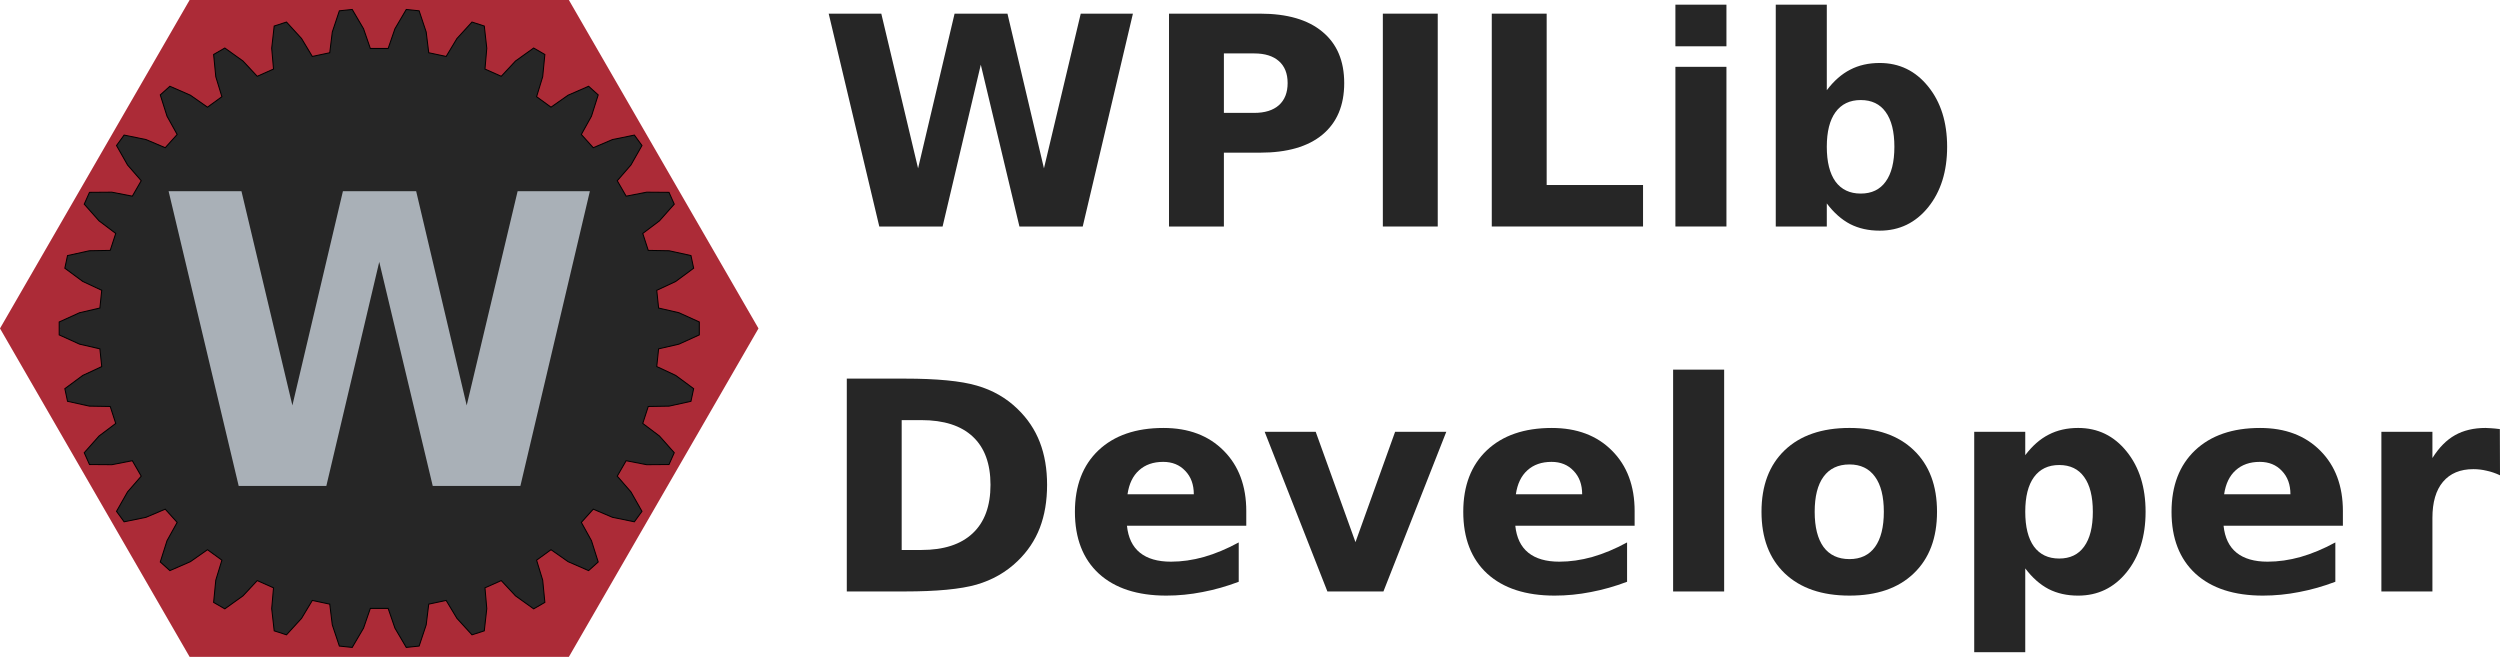
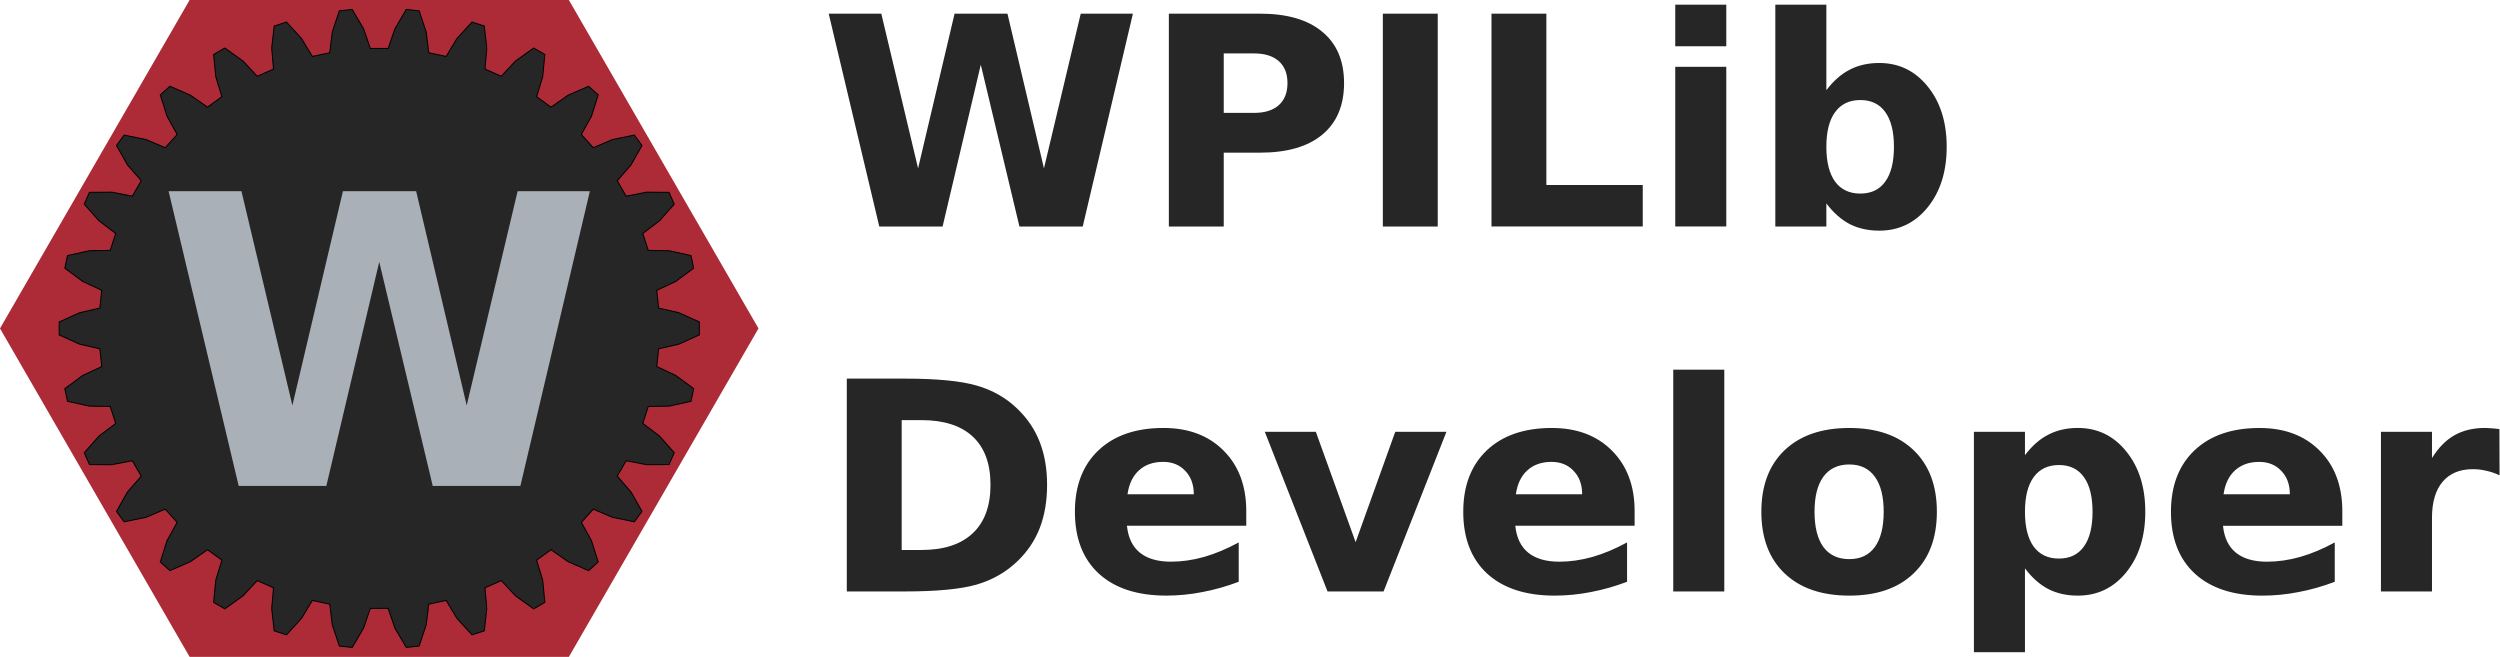
- <svg xmlns="http://www.w3.org/2000/svg" width="2465.961" height="647.928" viewBox="0 0 652.452 171.431" version="1.1" id="svg8">
-   <g style="display:inline" id="layer1" transform="translate(-6.345863,-91.74732)">
-     <path id="path32" d="m 154.809,263.178 -98.976,-10e-6 -49.488,-85.715 49.488,-85.715 98.976,4e-6 49.488,85.715 z" style="fill:#ac2b37;fill-opacity:1;stroke-width:0.278" />
+ <svg xmlns="http://www.w3.org/2000/svg" id="svg8" version="1.1" viewBox="0 0 652.452 171.431" height="647.928" width="2465.961">
+   <g transform="translate(-6.345863,-91.74732)" id="layer1" style="display:inline">
+     <path d="m 154.809,263.178 -98.976,-10e-6 -49.488,-85.715 49.488,-85.715 98.976,4e-6 49.488,85.715 z" id="path32" style="fill:#ac2b37;fill-opacity:1;stroke-width:0.278" />
  </g>
-   <g transform="translate(-6.345863,-6.413922)" style="display:inline" id="layer2">
-     <g transform="translate(105.3209,92.12939)" id="g848">
-       <path d="m 72.908,-5.325 5.308,1.226 5.312,2.412 v 3.375 l -5.312,2.412 -5.308,1.226 -0.486,4.626 4.938,2.302 4.694,3.464 -0.702,3.301 -5.697,1.255 -5.447,0.095 -1.437,4.423 4.351,3.279 3.872,4.364 -1.373,3.083 -5.834,0.043 -5.348,-1.04 -2.325,4.028 3.574,4.112 2.88,5.074 -1.984,2.73 -5.715,-1.171 -5.015,-2.129 -3.112,3.456 2.641,4.765 1.762,5.561 -2.508,2.258 -5.347,-2.334 -4.463,-3.125 -3.763,2.734 1.593,5.21 0.567,5.806 -2.922,1.687 -4.745,-3.394 -3.716,-3.985 -4.249,1.892 0.475,5.427 -0.652,5.797 -3.209,1.043 -3.935,-4.307 -2.806,-4.67 -4.549,0.967 -0.664,5.407 -1.843,5.535 -3.356,0.353 -2.954,-5.031 -1.774,-5.151 h -4.651 l -1.774,5.151 -2.954,5.031 -3.356,-0.353 -1.843,-5.535 -0.664,-5.407 -4.549,-0.967 -2.806,4.67 -3.935,4.307 -3.209,-1.043 -0.652,-5.797 0.475,-5.427 -4.249,-1.892 -3.716,3.985 -4.745,3.394 -2.922,-1.687 0.567,-5.806 1.593,-5.21 -3.763,-2.734 -4.463,3.125 -5.347,2.334 -2.508,-2.258 1.762,-5.561 2.641,-4.765 -3.112,-3.456 -5.015,2.129 -5.715,1.171 -1.984,-2.73 2.88,-5.074 3.574,-4.112 -2.325,-4.028 -5.348,1.04 -5.834,-0.043 -1.373,-3.083 3.872,-4.364 4.351,-3.279 -1.437,-4.423 -5.447,-0.095 -5.697,-1.255 -0.702,-3.301 4.694,-3.464 4.938,-2.302 -0.486,-4.626 -5.308,-1.226 -5.312,-2.412 v -3.375 l 5.312,-2.412 5.308,-1.226 0.486,-4.626 -4.938,-2.302 -4.694,-3.464 0.702,-3.301 5.697,-1.255 5.447,-0.095 1.437,-4.423 -4.351,-3.279 -3.872,-4.364 1.373,-3.083 5.834,-0.043 5.348,1.04 2.325,-4.028 -3.574,-4.112 -2.88,-5.074 1.984,-2.73 5.715,1.171 5.015,2.129 3.112,-3.456 -2.641,-4.765 -1.762,-5.561 2.508,-2.258 5.347,2.334 4.463,3.125 3.763,-2.734 -1.593,-5.21 -0.567,-5.806 2.922,-1.687 4.745,3.394 3.716,3.985 4.249,-1.892 -0.475,-5.427 0.652,-5.797 3.209,-1.043 3.935,4.307 2.806,4.67 4.549,-0.967 0.664,-5.407 1.843,-5.535 3.356,-0.353 2.954,5.031 1.774,5.151 h 4.651 l 1.774,-5.151 2.954,-5.031 3.356,0.353 1.843,5.535 0.664,5.407 4.549,0.967 2.806,-4.67 3.935,-4.307 3.209,1.043 0.652,5.797 -0.475,5.427 4.249,1.892 3.716,-3.985 4.745,-3.394 2.922,1.687 -0.567,5.806 -1.593,5.21 3.763,2.734 4.463,-3.125 5.347,-2.334 2.508,2.258 -1.762,5.561 -2.641,4.765 3.112,3.456 5.015,-2.129 5.715,-1.171 1.984,2.73 -2.88,5.074 -3.574,4.112 2.325,4.028 5.348,-1.04 5.834,0.043 1.373,3.083 -3.872,4.364 -4.351,3.279 1.437,4.423 5.447,0.095 5.697,1.255 0.702,3.301 -4.694,3.464 -4.938,2.302 z" style="fill:#262626;fill-opacity:1;stroke:#000000;stroke-width:0.265" id="path844" />
+   <g id="layer2" style="display:inline" transform="translate(-6.345863,-6.413922)">
+     <g id="g848" transform="translate(105.3209,92.12939)">
+       <path id="path844" style="fill:#262626;fill-opacity:1;stroke:#000000;stroke-width:0.265" d="m 72.908,-5.325 5.308,1.226 5.312,2.412 v 3.375 l -5.312,2.412 -5.308,1.226 -0.486,4.626 4.938,2.302 4.694,3.464 -0.702,3.301 -5.697,1.255 -5.447,0.095 -1.437,4.423 4.351,3.279 3.872,4.364 -1.373,3.083 -5.834,0.043 -5.348,-1.04 -2.325,4.028 3.574,4.112 2.88,5.074 -1.984,2.73 -5.715,-1.171 -5.015,-2.129 -3.112,3.456 2.641,4.765 1.762,5.561 -2.508,2.258 -5.347,-2.334 -4.463,-3.125 -3.763,2.734 1.593,5.21 0.567,5.806 -2.922,1.687 -4.745,-3.394 -3.716,-3.985 -4.249,1.892 0.475,5.427 -0.652,5.797 -3.209,1.043 -3.935,-4.307 -2.806,-4.67 -4.549,0.967 -0.664,5.407 -1.843,5.535 -3.356,0.353 -2.954,-5.031 -1.774,-5.151 h -4.651 l -1.774,5.151 -2.954,5.031 -3.356,-0.353 -1.843,-5.535 -0.664,-5.407 -4.549,-0.967 -2.806,4.67 -3.935,4.307 -3.209,-1.043 -0.652,-5.797 0.475,-5.427 -4.249,-1.892 -3.716,3.985 -4.745,3.394 -2.922,-1.687 0.567,-5.806 1.593,-5.21 -3.763,-2.734 -4.463,3.125 -5.347,2.334 -2.508,-2.258 1.762,-5.561 2.641,-4.765 -3.112,-3.456 -5.015,2.129 -5.715,1.171 -1.984,-2.73 2.88,-5.074 3.574,-4.112 -2.325,-4.028 -5.348,1.04 -5.834,-0.043 -1.373,-3.083 3.872,-4.364 4.351,-3.279 -1.437,-4.423 -5.447,-0.095 -5.697,-1.255 -0.702,-3.301 4.694,-3.464 4.938,-2.302 -0.486,-4.626 -5.308,-1.226 -5.312,-2.412 v -3.375 l 5.312,-2.412 5.308,-1.226 0.486,-4.626 -4.938,-2.302 -4.694,-3.464 0.702,-3.301 5.697,-1.255 5.447,-0.095 1.437,-4.423 -4.351,-3.279 -3.872,-4.364 1.373,-3.083 5.834,-0.043 5.348,1.04 2.325,-4.028 -3.574,-4.112 -2.88,-5.074 1.984,-2.73 5.715,1.171 5.015,2.129 3.112,-3.456 -2.641,-4.765 -1.762,-5.561 2.508,-2.258 5.347,2.334 4.463,3.125 3.763,-2.734 -1.593,-5.21 -0.567,-5.806 2.922,-1.687 4.745,3.394 3.716,3.985 4.249,-1.892 -0.475,-5.427 0.652,-5.797 3.209,-1.043 3.935,4.307 2.806,4.67 4.549,-0.967 0.664,-5.407 1.843,-5.535 3.356,-0.353 2.954,5.031 1.774,5.151 h 4.651 l 1.774,-5.151 2.954,-5.031 3.356,0.353 1.843,5.535 0.664,5.407 4.549,0.967 2.806,-4.67 3.935,-4.307 3.209,1.043 0.652,5.797 -0.475,5.427 4.249,1.892 3.716,-3.985 4.745,-3.394 2.922,1.687 -0.567,5.806 -1.593,5.21 3.763,2.734 4.463,-3.125 5.347,-2.334 2.508,2.258 -1.762,5.561 -2.641,4.765 3.112,3.456 5.015,-2.129 5.715,-1.171 1.984,2.73 -2.88,5.074 -3.574,4.112 2.325,4.028 5.348,-1.04 5.834,0.043 1.373,3.083 -3.872,4.364 -4.351,3.279 1.437,4.423 5.447,0.095 5.697,1.255 0.702,3.301 -4.694,3.464 -4.938,2.302 z" />
    </g>
  </g>
-   <g style="display:inline" transform="translate(-5.6377284e-4,13.26021)" id="layer3">
-     <g id="g7" style="display:inline" transform="translate(-6.345296,-32.93438)">
-       <path id="path4489" style="font-weight:bold;fill:#a9b0b7;fill-opacity:1;stroke-width:1.099px" d="M 50.35,69.576 H 69.361 L 82.653,125.475 95.841,69.576 h 19.114 l 13.189,55.898 13.292,-55.898 h 18.856 l -18.135,76.918 h -22.875 L 105.321,88.02 91.514,146.494 H 68.639 Z" />
+   <g id="layer3" transform="translate(-5.6377284e-4,13.26021)" style="display:inline">
+     <g transform="translate(-6.345296,-32.93438)" style="display:inline" id="g7">
+       <path d="M 50.35,69.576 H 69.361 L 82.653,125.475 95.841,69.576 h 19.114 l 13.189,55.898 13.292,-55.898 h 18.856 l -18.135,76.918 h -22.875 L 105.321,88.02 91.514,146.494 H 68.639 Z" style="font-weight:bold;fill:#a9b0b7;fill-opacity:1;stroke-width:1.099px" id="path4489" />
    </g>
-     <g transform="matrix(2.855964,0,0,2.855964,-420.3037,58.1919)" id="text3692" style="font-style:normal;font-variant:normal;font-weight:normal;font-stretch:normal;font-size:25.4px;line-height:125%;font-family:sans-serif;-inkscape-font-specification:sans-serif;letter-spacing:0px;word-spacing:0px;fill:#000000;fill-opacity:1;stroke:none;stroke-width:0.265px;stroke-linecap:butt;stroke-linejoin:miter;stroke-opacity:1" aria-label="WPILib Software Development">
-       <g id="text45" style="font-style:normal;font-variant:normal;font-weight:normal;font-stretch:normal;font-size:8.894px;line-height:125%;font-family:sans-serif;-inkscape-font-specification:sans-serif;letter-spacing:0px;word-spacing:0px;fill:#000000;fill-opacity:1;stroke:none;stroke-width:0.093px;stroke-linecap:butt;stroke-linejoin:miter;stroke-opacity:1" />
-       <g id="text49" style="font-style:normal;font-variant:normal;font-weight:normal;font-stretch:normal;font-size:8.894px;line-height:125%;font-family:sans-serif;-inkscape-font-specification:sans-serif;letter-spacing:0px;word-spacing:0px;fill:#262626;fill-opacity:1;stroke:none;stroke-width:0.093px;stroke-linecap:butt;stroke-linejoin:miter;stroke-opacity:1" aria-label="WPILib Developer">
-         <path id="path25" style="font-style:normal;font-variant:normal;font-weight:bold;font-stretch:normal;font-size:26.681px;line-height:125%;font-family:'DejaVu Sans';-inkscape-font-specification:'DejaVu Sans Bold';fill:#262626;fill-opacity:1;stroke-width:0.093px" d="m 222.894,-23.771 h 4.807 l 3.361,14.135 3.335,-14.135 h 4.833 l 3.335,14.135 3.361,-14.135 h 4.768 l -4.586,19.451 h -5.784 l -3.531,-14.787 -3.491,14.787 h -5.784 z" />
-         <path id="path27" style="font-style:normal;font-variant:normal;font-weight:bold;font-stretch:normal;font-size:26.681px;line-height:125%;font-family:'DejaVu Sans';-inkscape-font-specification:'DejaVu Sans Bold';fill:#262626;fill-opacity:1;stroke-width:0.093px" d="m 253.992,-23.771 h 8.325 q 3.713,0 5.693,1.655 1.993,1.642 1.993,4.69 0,3.062 -1.993,4.716 -1.98,1.642 -5.693,1.642 h -3.309 v 6.748 h -5.016 z m 5.016,3.635 v 5.433 h 2.775 q 1.459,0 2.254,-0.704 0.795,-0.717 0.795,-2.019 0,-1.303 -0.795,-2.006 -0.795,-0.704 -2.254,-0.704 z" />
-         <path id="path29" style="font-style:normal;font-variant:normal;font-weight:bold;font-stretch:normal;font-size:26.681px;line-height:125%;font-family:'DejaVu Sans';-inkscape-font-specification:'DejaVu Sans Bold';fill:#262626;fill-opacity:1;stroke-width:0.093px" d="m 273.533,-23.771 h 5.016 v 19.451 h -5.016 z" />
-         <path id="path31" style="font-style:normal;font-variant:normal;font-weight:bold;font-stretch:normal;font-size:26.681px;line-height:125%;font-family:'DejaVu Sans';-inkscape-font-specification:'DejaVu Sans Bold';fill:#262626;fill-opacity:1;stroke-width:0.093px" d="m 283.487,-23.771 h 5.016 v 15.659 h 8.807 v 3.791 h -13.823 z" />
-         <path id="path33" style="font-style:normal;font-variant:normal;font-weight:bold;font-stretch:normal;font-size:26.681px;line-height:125%;font-family:'DejaVu Sans';-inkscape-font-specification:'DejaVu Sans Bold';fill:#262626;fill-opacity:1;stroke-width:0.093px" d="m 300.267,-18.912 h 4.664 v 14.591 h -4.664 z m 0,-5.68 h 4.664 v 3.804 h -4.664 z" />
-         <path id="path35" style="font-style:normal;font-variant:normal;font-weight:bold;font-stretch:normal;font-size:26.681px;line-height:125%;font-family:'DejaVu Sans';-inkscape-font-specification:'DejaVu Sans Bold';fill:#262626;fill-opacity:1;stroke-width:0.093px" d="m 317.203,-7.33 q 1.498,0 2.28,-1.094 0.795,-1.094 0.795,-3.179 0,-2.084 -0.795,-3.179 -0.782,-1.094 -2.28,-1.094 -1.498,0 -2.306,1.107 -0.795,1.094 -0.795,3.166 0,2.071 0.795,3.179 0.808,1.094 2.306,1.094 z m -3.101,-9.445 q 0.964,-1.277 2.137,-1.876 1.173,-0.612 2.697,-0.612 2.697,0 4.429,2.15 1.733,2.137 1.733,5.511 0,3.374 -1.733,5.524 -1.733,2.137 -4.429,2.137 -1.524,0 -2.697,-0.599 -1.173,-0.612 -2.137,-1.889 v 2.111 h -4.664 V -24.592 h 4.664 z" />
-         <path id="path37" style="font-style:normal;font-variant:normal;font-weight:bold;font-stretch:normal;font-size:26.681px;line-height:125%;font-family:'DejaVu Sans';-inkscape-font-specification:'DejaVu Sans Bold';fill:#262626;fill-opacity:1;stroke-width:0.093px" d="m 229.564,13.371 v 11.868 h 1.798 q 3.075,0 4.69,-1.524 1.628,-1.524 1.628,-4.429 0,-2.892 -1.615,-4.403 -1.615,-1.511 -4.703,-1.511 z m -5.016,-3.791 h 5.289 q 4.429,0 6.592,0.638 2.176,0.625 3.726,2.137 1.368,1.316 2.032,3.035 0.664,1.72 0.664,3.895 0,2.202 -0.664,3.934 -0.664,1.72 -2.032,3.035 -1.563,1.511 -3.752,2.15 -2.189,0.625 -6.566,0.625 h -5.289 z" />
-         <path id="path39" style="font-style:normal;font-variant:normal;font-weight:bold;font-stretch:normal;font-size:26.681px;line-height:125%;font-family:'DejaVu Sans';-inkscape-font-specification:'DejaVu Sans Bold';fill:#262626;fill-opacity:1;stroke-width:0.093px" d="m 261.053,21.696 v 1.329 h -10.904 q 0.169,1.642 1.186,2.462 1.016,0.821 2.84,0.821 1.472,0 3.009,-0.43 1.55,-0.443 3.179,-1.329 v 3.596 q -1.655,0.625 -3.309,0.938 -1.655,0.326 -3.309,0.326 -3.96,0 -6.162,-2.006 -2.189,-2.019 -2.189,-5.654 0,-3.57 2.15,-5.615 2.163,-2.045 5.941,-2.045 3.439,0 5.498,2.071 2.071,2.071 2.071,5.537 z m -4.794,-1.55 q 0,-1.329 -0.782,-2.137 -0.769,-0.821 -2.019,-0.821 -1.355,0 -2.202,0.769 -0.847,0.756 -1.055,2.189 z" />
-         <path id="path41" style="font-style:normal;font-variant:normal;font-weight:bold;font-stretch:normal;font-size:26.681px;line-height:125%;font-family:'DejaVu Sans';-inkscape-font-specification:'DejaVu Sans Bold';fill:#262626;fill-opacity:1;stroke-width:0.093px" d="m 262.733,14.439 h 4.664 l 3.635,10.084 3.622,-10.084 h 4.677 l -5.745,14.591 h -5.12 z" />
-         <path id="path43" style="font-style:normal;font-variant:normal;font-weight:bold;font-stretch:normal;font-size:26.681px;line-height:125%;font-family:'DejaVu Sans';-inkscape-font-specification:'DejaVu Sans Bold';fill:#262626;fill-opacity:1;stroke-width:0.093px" d="m 296.541,21.696 v 1.329 h -10.904 q 0.169,1.642 1.186,2.462 1.016,0.821 2.84,0.821 1.472,0 3.009,-0.43 1.55,-0.443 3.179,-1.329 v 3.596 q -1.655,0.625 -3.309,0.938 -1.655,0.326 -3.309,0.326 -3.96,0 -6.162,-2.006 -2.189,-2.019 -2.189,-5.654 0,-3.57 2.15,-5.615 2.163,-2.045 5.941,-2.045 3.439,0 5.498,2.071 2.071,2.071 2.071,5.537 z m -4.794,-1.55 q 0,-1.329 -0.782,-2.137 -0.769,-0.821 -2.019,-0.821 -1.355,0 -2.202,0.769 -0.847,0.756 -1.055,2.189 z" />
-         <path id="path45" style="font-style:normal;font-variant:normal;font-weight:bold;font-stretch:normal;font-size:26.681px;line-height:125%;font-family:'DejaVu Sans';-inkscape-font-specification:'DejaVu Sans Bold';fill:#262626;fill-opacity:1;stroke-width:0.093px" d="m 300.058,8.759 h 4.664 V 29.031 h -4.664 z" />
-         <path id="path47" style="font-style:normal;font-variant:normal;font-weight:bold;font-stretch:normal;font-size:26.681px;line-height:125%;font-family:'DejaVu Sans';-inkscape-font-specification:'DejaVu Sans Bold';fill:#262626;fill-opacity:1;stroke-width:0.093px" d="m 316.174,17.423 q -1.55,0 -2.371,1.12 -0.808,1.107 -0.808,3.205 0,2.097 0.808,3.218 0.821,1.107 2.371,1.107 1.524,0 2.332,-1.107 0.808,-1.12 0.808,-3.218 0,-2.097 -0.808,-3.205 -0.808,-1.12 -2.332,-1.12 z m 0,-3.335 q 3.765,0 5.876,2.032 2.124,2.032 2.124,5.628 0,3.596 -2.124,5.628 -2.111,2.032 -5.876,2.032 -3.778,0 -5.915,-2.032 -2.124,-2.032 -2.124,-5.628 0,-3.596 2.124,-5.628 2.137,-2.032 5.915,-2.032 z" />
-         <path id="path49" style="font-style:normal;font-variant:normal;font-weight:bold;font-stretch:normal;font-size:26.681px;line-height:125%;font-family:'DejaVu Sans';-inkscape-font-specification:'DejaVu Sans Bold';fill:#262626;fill-opacity:1;stroke-width:0.093px" d="m 332.237,26.92 v 7.66 h -4.664 V 14.439 h 4.664 v 2.137 q 0.964,-1.277 2.137,-1.876 1.173,-0.612 2.697,-0.612 2.697,0 4.429,2.15 1.733,2.137 1.733,5.511 0,3.374 -1.733,5.524 -1.733,2.137 -4.429,2.137 -1.524,0 -2.697,-0.599 -1.173,-0.612 -2.137,-1.889 z m 3.101,-9.445 q -1.498,0 -2.306,1.107 -0.795,1.094 -0.795,3.166 0,2.071 0.795,3.179 0.808,1.094 2.306,1.094 1.498,0 2.28,-1.094 0.795,-1.094 0.795,-3.179 0,-2.084 -0.795,-3.179 -0.782,-1.094 -2.28,-1.094 z" />
-         <path id="path51" style="font-style:normal;font-variant:normal;font-weight:bold;font-stretch:normal;font-size:26.681px;line-height:125%;font-family:'DejaVu Sans';-inkscape-font-specification:'DejaVu Sans Bold';fill:#262626;fill-opacity:1;stroke-width:0.093px" d="m 361.263,21.696 v 1.329 h -10.904 q 0.169,1.642 1.186,2.462 1.016,0.821 2.84,0.821 1.472,0 3.009,-0.43 1.55,-0.443 3.179,-1.329 v 3.596 q -1.655,0.625 -3.309,0.938 -1.655,0.326 -3.309,0.326 -3.96,0 -6.162,-2.006 -2.189,-2.019 -2.189,-5.654 0,-3.57 2.15,-5.615 2.163,-2.045 5.941,-2.045 3.439,0 5.498,2.071 2.071,2.071 2.071,5.537 z m -4.794,-1.55 q 0,-1.329 -0.782,-2.137 -0.769,-0.821 -2.019,-0.821 -1.355,0 -2.202,0.769 -0.847,0.756 -1.055,2.189 z" />
-         <path id="path53" style="font-style:normal;font-variant:normal;font-weight:bold;font-stretch:normal;font-size:26.681px;line-height:125%;font-family:'DejaVu Sans';-inkscape-font-specification:'DejaVu Sans Bold';fill:#262626;fill-opacity:1;stroke-width:0.093px" d="m 375.62,18.413 q -0.612,-0.287 -1.225,-0.417 -0.599,-0.143 -1.212,-0.143 -1.798,0 -2.775,1.159 -0.964,1.146 -0.964,3.296 v 6.722 h -4.664 V 14.439 h 4.664 v 2.397 q 0.899,-1.433 2.058,-2.084 1.173,-0.664 2.801,-0.664 0.234,0 0.508,0.026 0.274,0.013 0.795,0.078 z" />
+     <g aria-label="WPILib Software Development" style="font-style:normal;font-variant:normal;font-weight:normal;font-stretch:normal;font-size:25.4px;line-height:125%;font-family:sans-serif;-inkscape-font-specification:sans-serif;letter-spacing:0px;word-spacing:0px;fill:#000000;fill-opacity:1;stroke:none;stroke-width:0.265px;stroke-linecap:butt;stroke-linejoin:miter;stroke-opacity:1" id="text3692" transform="matrix(2.855964,0,0,2.855964,-420.3037,58.1919)">
+       <text xml:space="preserve" style="font-style:normal;font-variant:normal;font-weight:normal;font-stretch:normal;font-size:8.894px;line-height:125%;font-family:sans-serif;-inkscape-font-specification:sans-serif;letter-spacing:0px;word-spacing:0px;fill:#000000;fill-opacity:1;stroke:none;stroke-width:0.093px;stroke-linecap:butt;stroke-linejoin:miter;stroke-opacity:1" x="215.298" y="-23.878" id="text45">
+         <tspan id="tspan43" x="215.298" y="-23.878" style="stroke-width:0.093px" />
+       </text>
+       <g id="text49" style="font-size:8.894px;line-height:125%;fill:#262626;stroke-width:0.093px" aria-label="WPILib&#10;Developer">
+         <path style="font-weight:bold;font-size:26.681px;line-height:125%;font-family:'DejaVu Sans';-inkscape-font-specification:'DejaVu Sans Bold'" d="m 222.894,-23.771 h 4.807 l 3.361,14.135 3.335,-14.135 h 4.833 l 3.335,14.135 3.361,-14.135 h 4.768 l -4.586,19.451 h -5.784 l -3.531,-14.787 -3.491,14.787 h -5.784 z m 31.084,0 h 8.325 q 3.713,0 5.693,1.655 1.993,1.642 1.993,4.69 0,3.062 -1.993,4.716 -1.98,1.642 -5.693,1.642 h -3.309 v 6.748 h -5.016 z m 5.016,3.635 v 5.433 h 2.775 q 1.459,0 2.254,-0.704 0.795,-0.717 0.795,-2.019 0,-1.303 -0.795,-2.006 -0.795,-0.704 -2.254,-0.704 z m 14.539,-3.635 h 5.016 v 19.451 h -5.016 z m 9.927,0 h 5.016 v 15.659 h 8.807 v 3.791 h -13.823 z m 16.793,4.859 h 4.664 v 14.591 h -4.664 z m 0,-5.68 h 4.664 v 3.804 h -4.664 z m 16.91,17.262 q 1.498,0 2.28,-1.094 0.795,-1.094 0.795,-3.179 0,-2.084 -0.795,-3.179 -0.782,-1.094 -2.28,-1.094 -1.498,0 -2.306,1.107 -0.795,1.094 -0.795,3.166 0,2.071 0.795,3.179 0.808,1.094 2.306,1.094 z m -3.101,-9.445 q 0.964,-1.277 2.137,-1.876 1.173,-0.612 2.697,-0.612 2.697,0 4.429,2.15 1.733,2.137 1.733,5.511 0,3.374 -1.733,5.524 -1.733,2.137 -4.429,2.137 -1.524,0 -2.697,-0.599 -1.173,-0.612 -2.137,-1.889 v 2.111 h -4.664 V -24.592 h 4.664 z" id="path1" />
+         <path style="font-weight:bold;font-size:26.681px;line-height:125%;font-family:'DejaVu Sans';-inkscape-font-specification:'DejaVu Sans Bold'" d="m 229.564,13.371 v 11.868 h 1.798 q 3.075,0 4.69,-1.524 1.628,-1.524 1.628,-4.429 0,-2.892 -1.615,-4.403 -1.615,-1.511 -4.703,-1.511 z m -5.016,-3.791 h 5.289 q 4.429,0 6.592,0.638 2.176,0.625 3.726,2.137 1.368,1.316 2.032,3.035 0.664,1.72 0.664,3.895 0,2.202 -0.664,3.934 -0.664,1.72 -2.032,3.035 -1.563,1.511 -3.752,2.15 -2.189,0.625 -6.566,0.625 h -5.289 z m 36.504,12.116 v 1.329 h -10.904 q 0.169,1.642 1.186,2.462 1.016,0.821 2.84,0.821 1.472,0 3.009,-0.43 1.55,-0.443 3.179,-1.329 v 3.596 q -1.655,0.625 -3.309,0.938 -1.655,0.326 -3.309,0.326 -3.96,0 -6.162,-2.006 -2.189,-2.019 -2.189,-5.654 0,-3.57 2.15,-5.615 2.163,-2.045 5.941,-2.045 3.439,0 5.498,2.071 2.071,2.071 2.071,5.537 z m -4.794,-1.55 q 0,-1.329 -0.782,-2.137 -0.769,-0.821 -2.019,-0.821 -1.355,0 -2.202,0.769 -0.847,0.756 -1.055,2.189 z m 6.488,-5.706 h 4.664 l 3.635,10.084 3.622,-10.084 h 4.677 l -5.745,14.591 h -5.12 z m 33.794,7.257 v 1.329 h -10.904 q 0.169,1.642 1.186,2.462 1.016,0.821 2.84,0.821 1.472,0 3.009,-0.43 1.55,-0.443 3.179,-1.329 v 3.596 q -1.655,0.625 -3.309,0.938 -1.655,0.326 -3.309,0.326 -3.96,0 -6.162,-2.006 -2.189,-2.019 -2.189,-5.654 0,-3.57 2.15,-5.615 2.163,-2.045 5.941,-2.045 3.439,0 5.498,2.071 2.071,2.071 2.071,5.537 z m -4.794,-1.55 q 0,-1.329 -0.782,-2.137 -0.769,-0.821 -2.019,-0.821 -1.355,0 -2.202,0.769 -0.847,0.756 -1.055,2.189 z m 8.325,-11.386 h 4.664 V 29.031 h -4.664 z m 16.089,8.664 q -1.55,0 -2.371,1.12 -0.808,1.107 -0.808,3.205 0,2.097 0.808,3.218 0.821,1.107 2.371,1.107 1.524,0 2.332,-1.107 0.808,-1.12 0.808,-3.218 0,-2.097 -0.808,-3.205 -0.808,-1.12 -2.332,-1.12 z m 0,-3.335 q 3.765,0 5.876,2.032 2.124,2.032 2.124,5.628 0,3.596 -2.124,5.628 -2.111,2.032 -5.876,2.032 -3.778,0 -5.915,-2.032 -2.124,-2.032 -2.124,-5.628 0,-3.596 2.124,-5.628 2.137,-2.032 5.915,-2.032 z m 16.05,12.832 v 7.66 h -4.664 V 14.439 h 4.664 v 2.137 q 0.964,-1.277 2.137,-1.876 1.173,-0.612 2.697,-0.612 2.697,0 4.429,2.15 1.733,2.137 1.733,5.511 0,3.374 -1.733,5.524 -1.733,2.137 -4.429,2.137 -1.524,0 -2.697,-0.599 -1.173,-0.612 -2.137,-1.889 z m 3.101,-9.445 q -1.498,0 -2.306,1.107 -0.795,1.094 -0.795,3.166 0,2.071 0.795,3.179 0.808,1.094 2.306,1.094 1.498,0 2.28,-1.094 0.795,-1.094 0.795,-3.179 0,-2.084 -0.795,-3.179 -0.782,-1.094 -2.28,-1.094 z m 25.899,4.221 v 1.329 h -10.904 q 0.169,1.642 1.186,2.462 1.016,0.821 2.84,0.821 1.472,0 3.009,-0.43 1.55,-0.443 3.179,-1.329 v 3.596 q -1.655,0.625 -3.309,0.938 -1.655,0.326 -3.309,0.326 -3.96,0 -6.162,-2.006 -2.189,-2.019 -2.189,-5.654 0,-3.57 2.15,-5.615 2.163,-2.045 5.941,-2.045 3.439,0 5.498,2.071 2.071,2.071 2.071,5.537 z m -4.794,-1.55 q 0,-1.329 -0.782,-2.137 -0.769,-0.821 -2.019,-0.821 -1.355,0 -2.202,0.769 -0.847,0.756 -1.055,2.189 z m 19.164,-1.733 q -0.612,-0.287 -1.225,-0.417 -0.599,-0.143 -1.212,-0.143 -1.798,0 -2.775,1.159 -0.964,1.146 -0.964,3.296 v 6.722 h -4.664 V 14.439 h 4.664 v 2.397 q 0.899,-1.433 2.058,-2.084 1.173,-0.664 2.801,-0.664 0.234,0 0.508,0.026 0.274,0.013 0.795,0.078 z" id="path2" />
      </g>
    </g>
  </g>
</svg>
